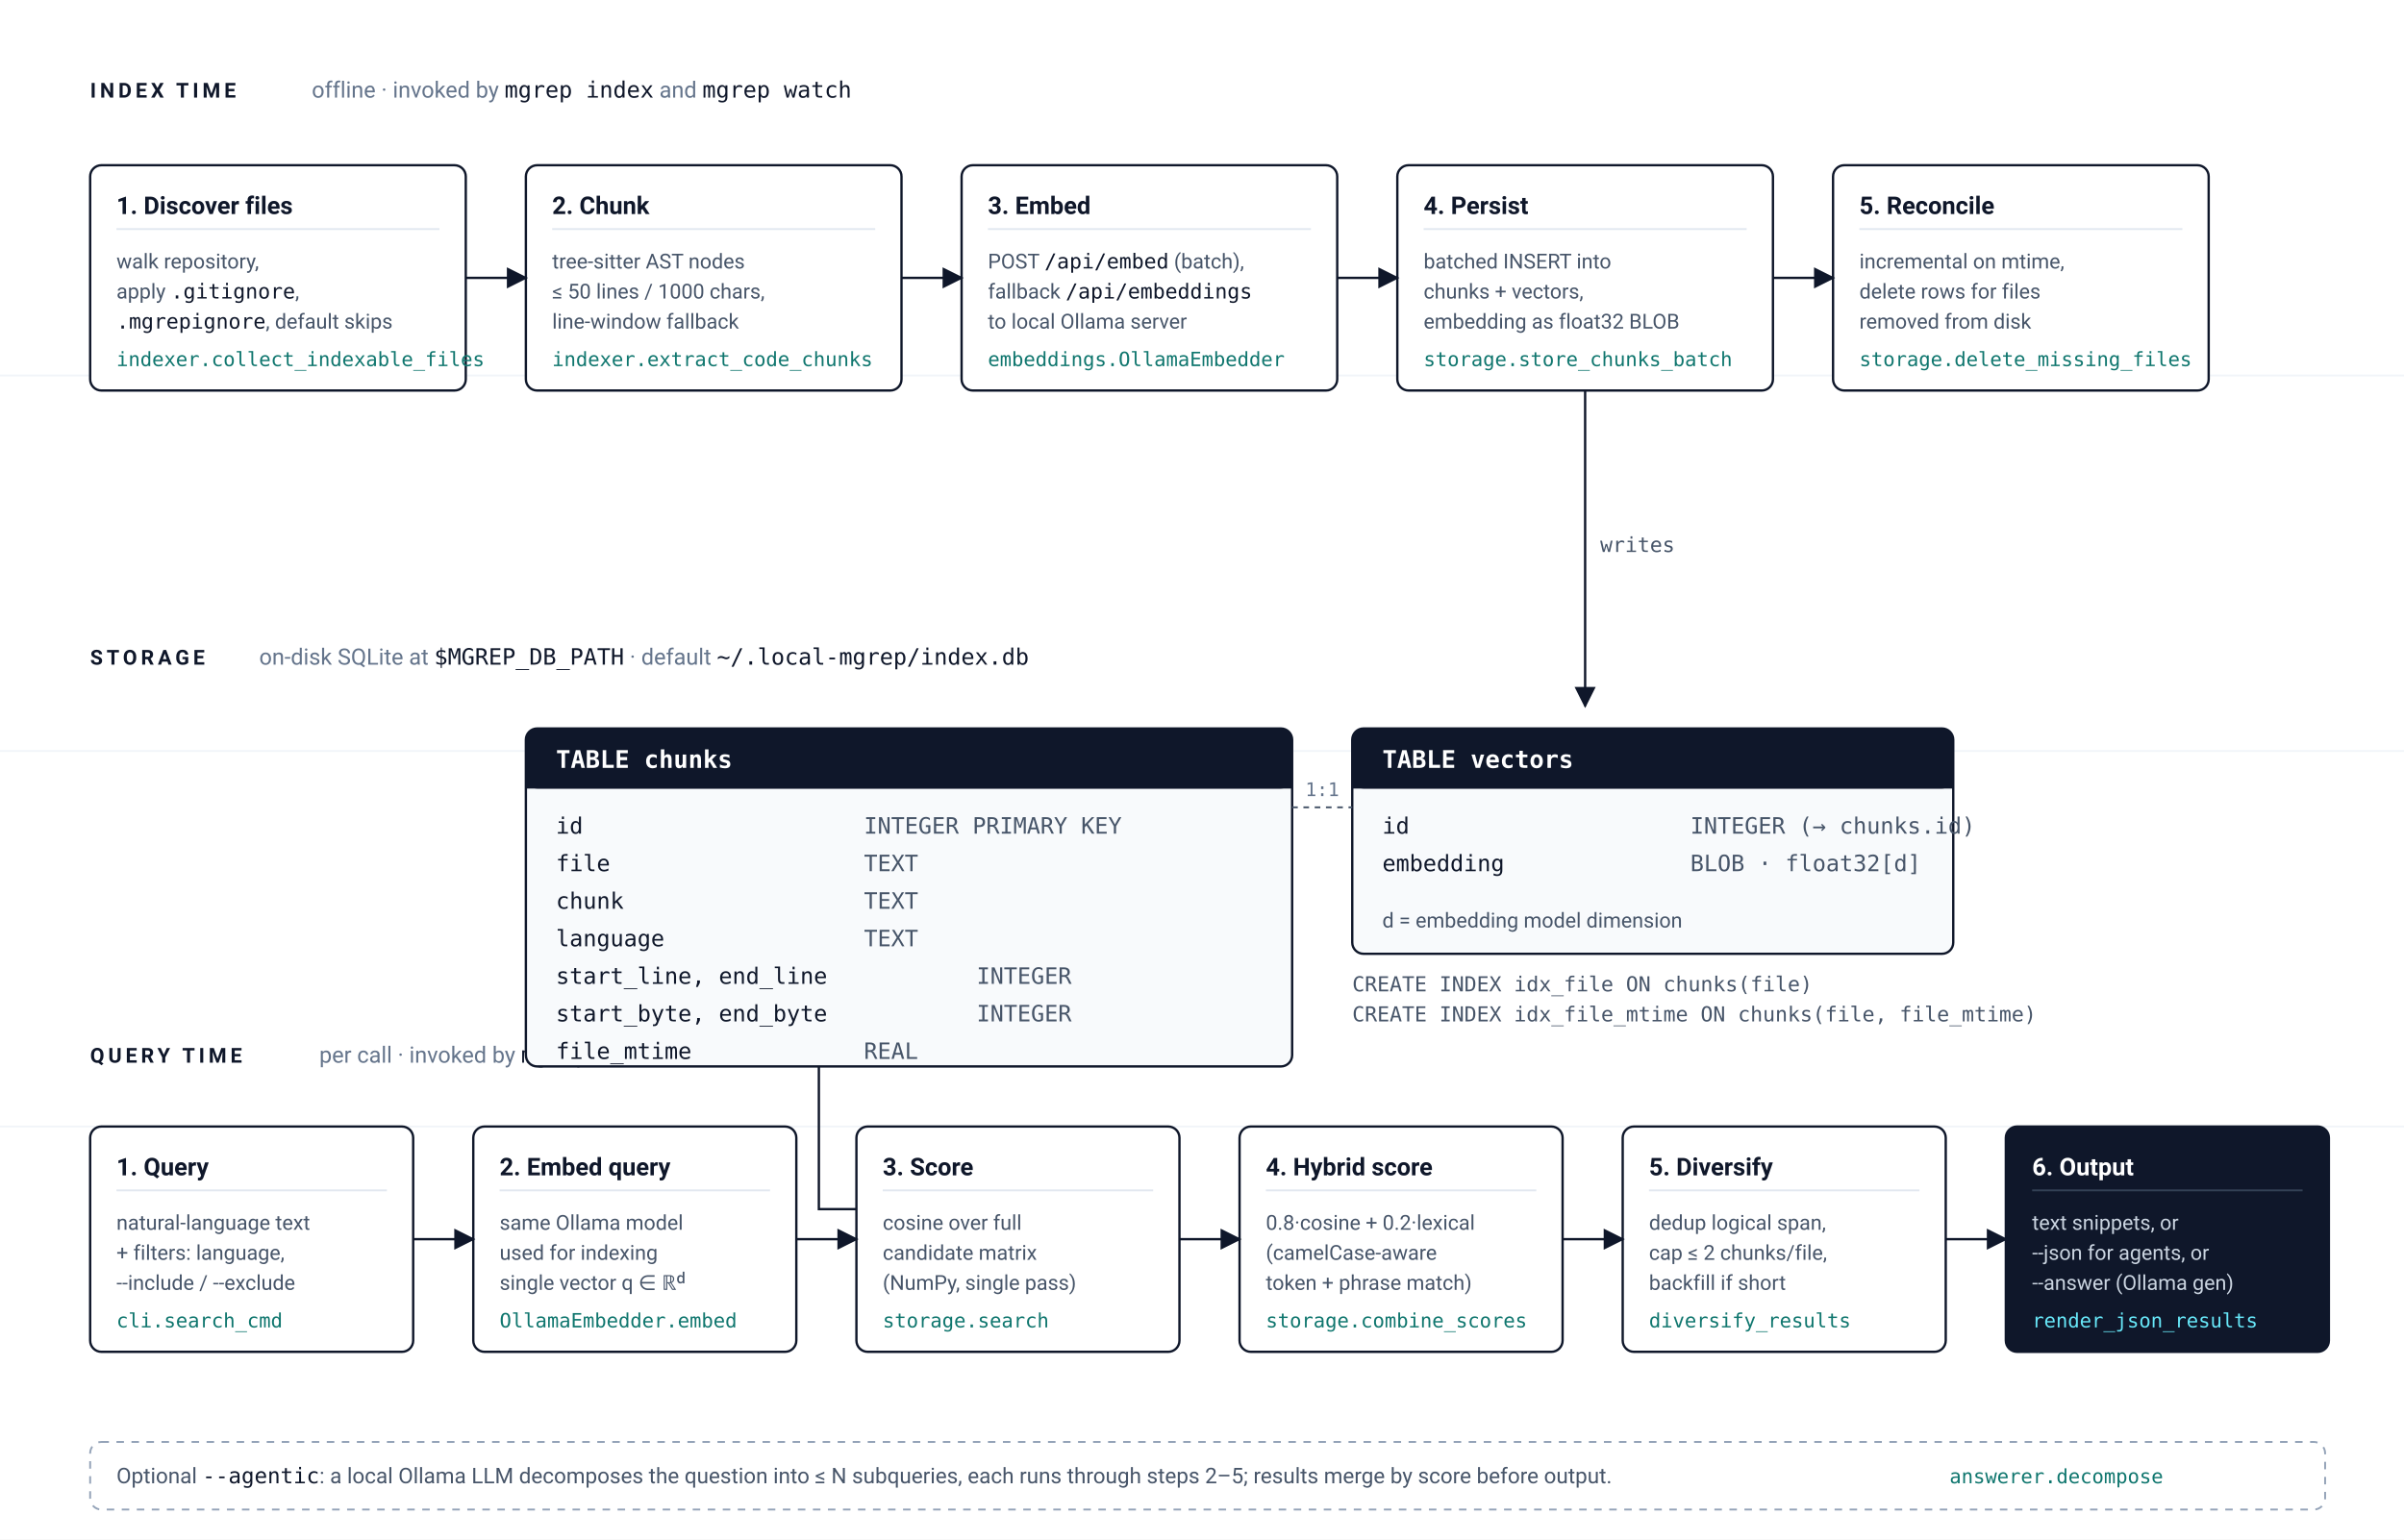
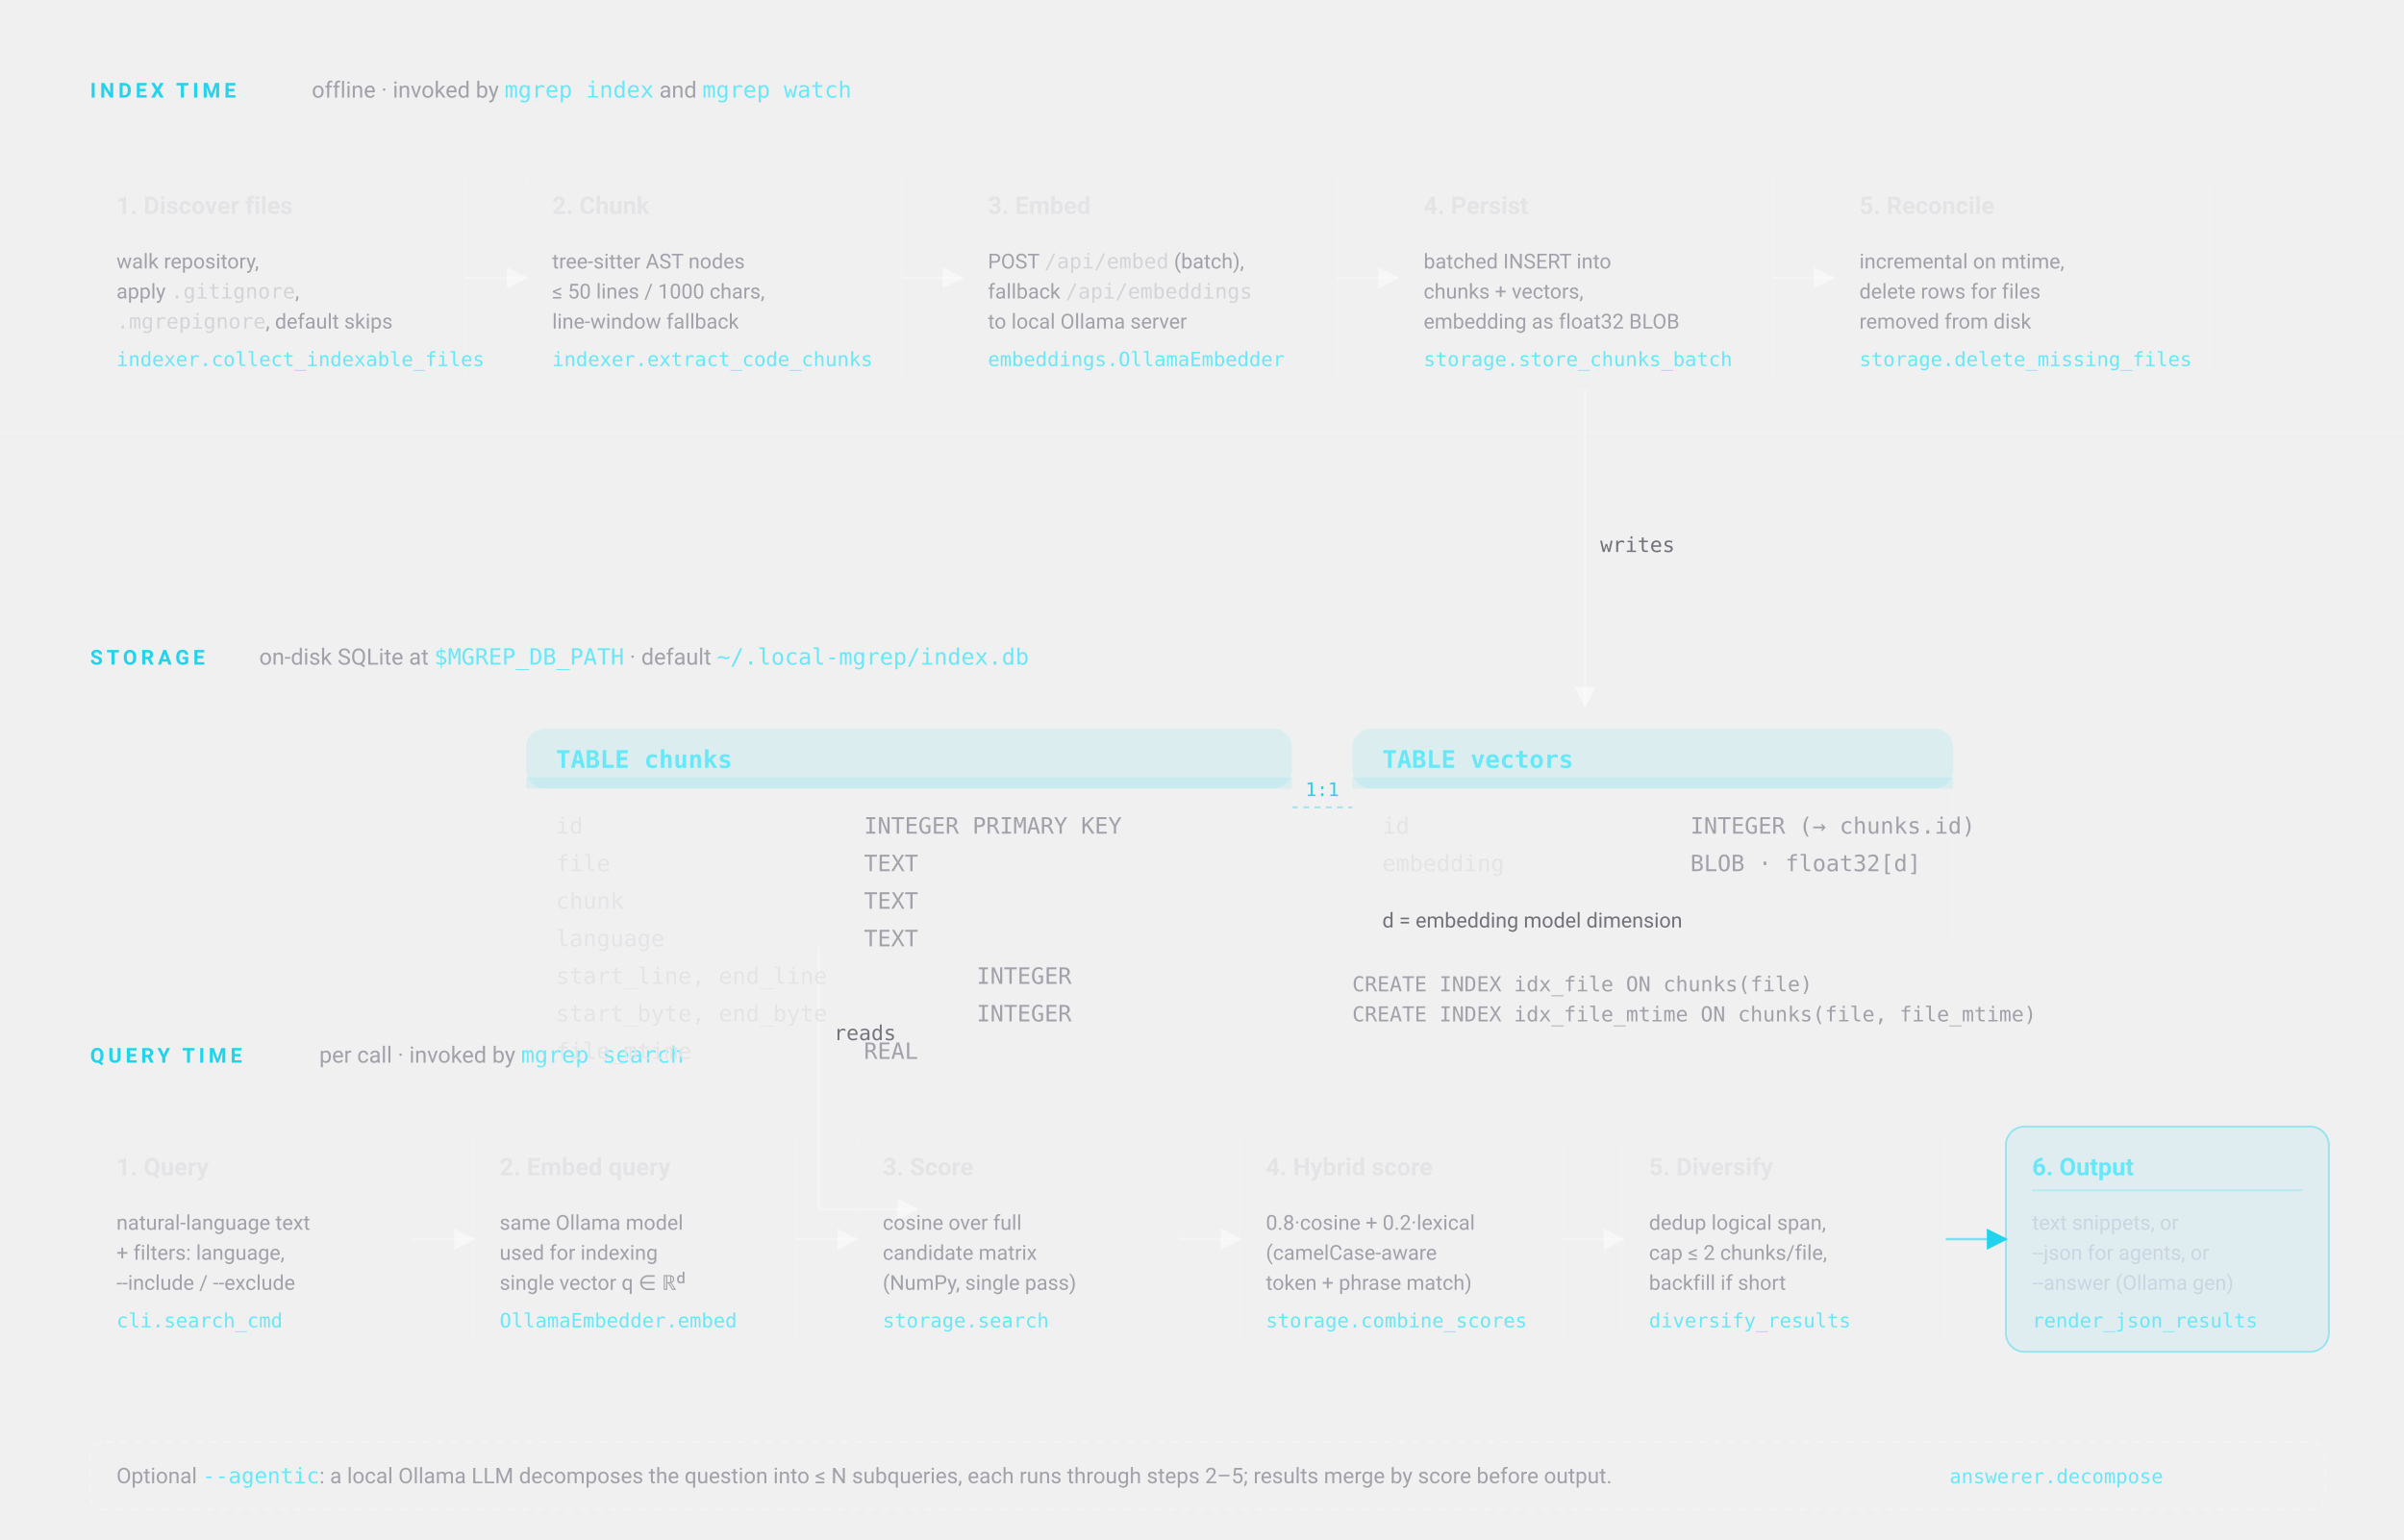
<svg xmlns="http://www.w3.org/2000/svg" viewBox="0 0 1280 820" role="img" aria-labelledby="arch-title arch-desc" font-family="ui-sans-serif, -apple-system, 'Segoe UI', Roboto, system-ui, sans-serif">
  <defs>
    <marker id="arr" viewBox="0 0 10 10" refX="9" refY="5" markerWidth="9" markerHeight="9" orient="auto-start-reverse">
-       <path d="M0,0 L10,5 L0,10 z" fill="#0f172a" />
+       <path d="M0,0 L10,5 L0,10 z" fill="rgba(255,255,255,0.45)" />
    </marker>
-     <marker id="arr-mute" viewBox="0 0 10 10" refX="9" refY="5" markerWidth="9" markerHeight="9" orient="auto-start-reverse">
-       <path d="M0,0 L10,5 L0,10 z" fill="#475569" />
+     <marker id="arr-cy" viewBox="0 0 10 10" refX="9" refY="5" markerWidth="9" markerHeight="9" orient="auto-start-reverse">
+       <path d="M0,0 L10,5 L0,10 z" fill="#22d3ee" />
    </marker>
  </defs>
-   <rect width="1280" height="820" fill="#ffffff" />
-   <g stroke="#f1f5f9" stroke-width="1">
-     <path d="M0 200 H1280" />
-     <path d="M0 400 H1280" />
-     <path d="M0 600 H1280" />
-   </g>
-   <g font-size="11" font-weight="700" letter-spacing="2" fill="#0f172a">
+   <g stroke="rgba(255,255,255,0.05)" stroke-width="1">
+     <path d="M0 230 H1280" />
+     <path d="M0 358 H1280" />
+     <path d="M0 580 H1280" />
+   </g>
+   <g font-size="11" font-weight="700" letter-spacing="2" fill="#22d3ee">
    <text x="48" y="52">INDEX TIME</text>
    <text x="48" y="354">STORAGE</text>
    <text x="48" y="566">QUERY TIME</text>
  </g>
-   <g font-size="12" fill="#64748b">
-     <text x="166" y="52">offline · invoked by <tspan font-family="ui-monospace, Menlo, Consolas, monospace" fill="#0f172a">mgrep index</tspan> and <tspan font-family="ui-monospace, Menlo, Consolas, monospace" fill="#0f172a">mgrep watch</tspan>
+   <g font-size="12" fill="#a1a1aa">
+     <text x="166" y="52">offline · invoked by <tspan font-family="ui-monospace, Menlo, Consolas, monospace" fill="#67e8f9">mgrep index</tspan> and <tspan font-family="ui-monospace, Menlo, Consolas, monospace" fill="#67e8f9">mgrep watch</tspan>
    </text>
-     <text x="138" y="354">on-disk SQLite at <tspan font-family="ui-monospace, Menlo, Consolas, monospace" fill="#0f172a">$MGREP_DB_PATH</tspan> · default <tspan font-family="ui-monospace, Menlo, Consolas, monospace" fill="#0f172a">~/.local-mgrep/index.db</tspan>
+     <text x="138" y="354">on-disk SQLite at <tspan font-family="ui-monospace, Menlo, Consolas, monospace" fill="#67e8f9">$MGREP_DB_PATH</tspan> · default <tspan font-family="ui-monospace, Menlo, Consolas, monospace" fill="#67e8f9">~/.local-mgrep/index.db</tspan>
    </text>
-     <text x="170" y="566">per call · invoked by <tspan font-family="ui-monospace, Menlo, Consolas, monospace" fill="#0f172a">mgrep search</tspan>
+     <text x="170" y="566">per call · invoked by <tspan font-family="ui-monospace, Menlo, Consolas, monospace" fill="#67e8f9">mgrep search</tspan>
    </text>
  </g>
  <g>
    <g transform="translate(48 88)">
-       <rect width="200" height="120" rx="6" fill="#ffffff" stroke="#0f172a" stroke-width="1.25" />
-       <text x="14" y="26" font-size="13" font-weight="700" fill="#0f172a">1. Discover files</text>
-       <line x1="14" y1="34" x2="186" y2="34" stroke="#e2e8f0" />
-       <text x="14" y="55" font-size="11" fill="#475569">walk repository,</text>
-       <text x="14" y="71" font-size="11" fill="#475569">apply <tspan font-family="ui-monospace, Menlo, Consolas, monospace" fill="#0f172a">.gitignore</tspan>,</text>
-       <text x="14" y="87" font-size="11" fill="#475569">
-         <tspan font-family="ui-monospace, Menlo, Consolas, monospace" fill="#0f172a">.mgrepignore</tspan>, default skips</text>
-       <text x="14" y="107" font-size="10.5" fill="#0f766e" font-family="ui-monospace, Menlo, Consolas, monospace">indexer.collect_indexable_files</text>
+       <rect width="200" height="120" rx="10" fill="rgba(255,255,255,0.03)" stroke="rgba(255,255,255,0.10)" stroke-width="1" />
+       <text x="14" y="26" font-size="13" font-weight="600" fill="#e4e4e7">1. Discover files</text>
+       <line x1="14" y1="34" x2="186" y2="34" stroke="rgba(255,255,255,0.07)" />
+       <text x="14" y="55" font-size="11" fill="#a1a1aa">walk repository,</text>
+       <text x="14" y="71" font-size="11" fill="#a1a1aa">apply <tspan font-family="ui-monospace, Menlo, Consolas, monospace" fill="#d4d4d8">.gitignore</tspan>,</text>
+       <text x="14" y="87" font-size="11" fill="#a1a1aa">
+         <tspan font-family="ui-monospace, Menlo, Consolas, monospace" fill="#d4d4d8">.mgrepignore</tspan>, default skips</text>
+       <text x="14" y="107" font-size="10.5" fill="#67e8f9" font-family="ui-monospace, Menlo, Consolas, monospace">indexer.collect_indexable_files</text>
    </g>
    <g transform="translate(280 88)">
-       <rect width="200" height="120" rx="6" fill="#ffffff" stroke="#0f172a" stroke-width="1.25" />
-       <text x="14" y="26" font-size="13" font-weight="700" fill="#0f172a">2. Chunk</text>
-       <line x1="14" y1="34" x2="186" y2="34" stroke="#e2e8f0" />
-       <text x="14" y="55" font-size="11" fill="#475569">tree-sitter AST nodes</text>
-       <text x="14" y="71" font-size="11" fill="#475569">≤ 50 lines / 1000 chars,</text>
-       <text x="14" y="87" font-size="11" fill="#475569">line-window fallback</text>
-       <text x="14" y="107" font-size="10.5" fill="#0f766e" font-family="ui-monospace, Menlo, Consolas, monospace">indexer.extract_code_chunks</text>
+       <rect width="200" height="120" rx="10" fill="rgba(255,255,255,0.03)" stroke="rgba(255,255,255,0.10)" stroke-width="1" />
+       <text x="14" y="26" font-size="13" font-weight="600" fill="#e4e4e7">2. Chunk</text>
+       <line x1="14" y1="34" x2="186" y2="34" stroke="rgba(255,255,255,0.07)" />
+       <text x="14" y="55" font-size="11" fill="#a1a1aa">tree-sitter AST nodes</text>
+       <text x="14" y="71" font-size="11" fill="#a1a1aa">≤ 50 lines / 1000 chars,</text>
+       <text x="14" y="87" font-size="11" fill="#a1a1aa">line-window fallback</text>
+       <text x="14" y="107" font-size="10.5" fill="#67e8f9" font-family="ui-monospace, Menlo, Consolas, monospace">indexer.extract_code_chunks</text>
    </g>
    <g transform="translate(512 88)">
-       <rect width="200" height="120" rx="6" fill="#ffffff" stroke="#0f172a" stroke-width="1.25" />
-       <text x="14" y="26" font-size="13" font-weight="700" fill="#0f172a">3. Embed</text>
-       <line x1="14" y1="34" x2="186" y2="34" stroke="#e2e8f0" />
-       <text x="14" y="55" font-size="11" fill="#475569">POST <tspan font-family="ui-monospace, Menlo, Consolas, monospace" fill="#0f172a">/api/embed</tspan> (batch),</text>
-       <text x="14" y="71" font-size="11" fill="#475569">fallback <tspan font-family="ui-monospace, Menlo, Consolas, monospace" fill="#0f172a">/api/embeddings</tspan>
+       <rect width="200" height="120" rx="10" fill="rgba(255,255,255,0.03)" stroke="rgba(255,255,255,0.10)" stroke-width="1" />
+       <text x="14" y="26" font-size="13" font-weight="600" fill="#e4e4e7">3. Embed</text>
+       <line x1="14" y1="34" x2="186" y2="34" stroke="rgba(255,255,255,0.07)" />
+       <text x="14" y="55" font-size="11" fill="#a1a1aa">POST <tspan font-family="ui-monospace, Menlo, Consolas, monospace" fill="#d4d4d8">/api/embed</tspan> (batch),</text>
+       <text x="14" y="71" font-size="11" fill="#a1a1aa">fallback <tspan font-family="ui-monospace, Menlo, Consolas, monospace" fill="#d4d4d8">/api/embeddings</tspan>
      </text>
-       <text x="14" y="87" font-size="11" fill="#475569">to local Ollama server</text>
-       <text x="14" y="107" font-size="10.5" fill="#0f766e" font-family="ui-monospace, Menlo, Consolas, monospace">embeddings.OllamaEmbedder</text>
+       <text x="14" y="87" font-size="11" fill="#a1a1aa">to local Ollama server</text>
+       <text x="14" y="107" font-size="10.5" fill="#67e8f9" font-family="ui-monospace, Menlo, Consolas, monospace">embeddings.OllamaEmbedder</text>
    </g>
    <g transform="translate(744 88)">
-       <rect width="200" height="120" rx="6" fill="#ffffff" stroke="#0f172a" stroke-width="1.25" />
-       <text x="14" y="26" font-size="13" font-weight="700" fill="#0f172a">4. Persist</text>
-       <line x1="14" y1="34" x2="186" y2="34" stroke="#e2e8f0" />
-       <text x="14" y="55" font-size="11" fill="#475569">batched INSERT into</text>
-       <text x="14" y="71" font-size="11" fill="#475569">chunks + vectors,</text>
-       <text x="14" y="87" font-size="11" fill="#475569">embedding as float32 BLOB</text>
-       <text x="14" y="107" font-size="10.5" fill="#0f766e" font-family="ui-monospace, Menlo, Consolas, monospace">storage.store_chunks_batch</text>
+       <rect width="200" height="120" rx="10" fill="rgba(255,255,255,0.03)" stroke="rgba(255,255,255,0.10)" stroke-width="1" />
+       <text x="14" y="26" font-size="13" font-weight="600" fill="#e4e4e7">4. Persist</text>
+       <line x1="14" y1="34" x2="186" y2="34" stroke="rgba(255,255,255,0.07)" />
+       <text x="14" y="55" font-size="11" fill="#a1a1aa">batched INSERT into</text>
+       <text x="14" y="71" font-size="11" fill="#a1a1aa">chunks + vectors,</text>
+       <text x="14" y="87" font-size="11" fill="#a1a1aa">embedding as float32 BLOB</text>
+       <text x="14" y="107" font-size="10.5" fill="#67e8f9" font-family="ui-monospace, Menlo, Consolas, monospace">storage.store_chunks_batch</text>
    </g>
    <g transform="translate(976 88)">
-       <rect width="200" height="120" rx="6" fill="#ffffff" stroke="#0f172a" stroke-width="1.25" />
-       <text x="14" y="26" font-size="13" font-weight="700" fill="#0f172a">5. Reconcile</text>
-       <line x1="14" y1="34" x2="186" y2="34" stroke="#e2e8f0" />
-       <text x="14" y="55" font-size="11" fill="#475569">incremental on mtime,</text>
-       <text x="14" y="71" font-size="11" fill="#475569">delete rows for files</text>
-       <text x="14" y="87" font-size="11" fill="#475569">removed from disk</text>
-       <text x="14" y="107" font-size="10.5" fill="#0f766e" font-family="ui-monospace, Menlo, Consolas, monospace">storage.delete_missing_files</text>
-     </g>
-     <g stroke="#0f172a" stroke-width="1.25" fill="none" marker-end="url(#arr)">
+       <rect width="200" height="120" rx="10" fill="rgba(255,255,255,0.03)" stroke="rgba(255,255,255,0.10)" stroke-width="1" />
+       <text x="14" y="26" font-size="13" font-weight="600" fill="#e4e4e7">5. Reconcile</text>
+       <line x1="14" y1="34" x2="186" y2="34" stroke="rgba(255,255,255,0.07)" />
+       <text x="14" y="55" font-size="11" fill="#a1a1aa">incremental on mtime,</text>
+       <text x="14" y="71" font-size="11" fill="#a1a1aa">delete rows for files</text>
+       <text x="14" y="87" font-size="11" fill="#a1a1aa">removed from disk</text>
+       <text x="14" y="107" font-size="10.5" fill="#67e8f9" font-family="ui-monospace, Menlo, Consolas, monospace">storage.delete_missing_files</text>
+     </g>
+     <g stroke="rgba(255,255,255,0.30)" stroke-width="1.25" fill="none" marker-end="url(#arr)">
      <line x1="248" y1="148" x2="280" y2="148" />
      <line x1="480" y1="148" x2="512" y2="148" />
      <line x1="712" y1="148" x2="744" y2="148" />
      <line x1="944" y1="148" x2="976" y2="148" />
    </g>
  </g>
-   <g stroke="#0f172a" stroke-width="1.25" fill="none" marker-end="url(#arr)">
+   <g stroke="rgba(255,255,255,0.30)" stroke-width="1.25" fill="none" marker-end="url(#arr)">
    <path d="M844 208 V 376" />
  </g>
-   <text x="852" y="294" font-size="11" fill="#475569" font-family="ui-monospace, Menlo, Consolas, monospace">writes</text>
-   <g stroke="#0f172a" stroke-width="1.25" fill="none" marker-end="url(#arr)">
+   <text x="852" y="294" font-size="11" fill="#71717a" font-family="ui-monospace, Menlo, Consolas, monospace">writes</text>
+   <g stroke="rgba(255,255,255,0.30)" stroke-width="1.25" fill="none" marker-end="url(#arr)">
    <path d="M436 504 V 644 H 488" />
  </g>
-   <text x="444" y="554" font-size="11" fill="#475569" font-family="ui-monospace, Menlo, Consolas, monospace">reads</text>
+   <text x="444" y="554" font-size="11" fill="#71717a" font-family="ui-monospace, Menlo, Consolas, monospace">reads</text>
  <g transform="translate(280 388)">
-     <rect width="408" height="180" rx="6" fill="#f8fafc" stroke="#0f172a" stroke-width="1.25" />
-     <rect width="408" height="32" rx="6" fill="#0f172a" />
-     <rect y="26" width="408" height="6" fill="#0f172a" />
-     <text x="16" y="21" font-size="13" font-weight="700" fill="#ffffff" font-family="ui-monospace, Menlo, Consolas, monospace">TABLE chunks</text>
-     <g font-family="ui-monospace, Menlo, Consolas, monospace" font-size="12" fill="#0f172a">
+     <rect width="408" height="180" rx="10" fill="rgba(255,255,255,0.025)" stroke="rgba(255,255,255,0.10)" stroke-width="1" />
+     <rect width="408" height="32" rx="10" fill="rgba(34,211,238,0.10)" />
+     <rect y="26" width="408" height="6" fill="rgba(34,211,238,0.10)" />
+     <text x="16" y="21" font-size="13" font-weight="600" fill="#67e8f9" font-family="ui-monospace, Menlo, Consolas, monospace">TABLE chunks</text>
+     <g font-family="ui-monospace, Menlo, Consolas, monospace" font-size="12" fill="#e4e4e7">
      <text x="16" y="56">id</text>
-       <text x="180" y="56" fill="#475569">INTEGER PRIMARY KEY</text>
+       <text x="180" y="56" fill="#a1a1aa">INTEGER PRIMARY KEY</text>
      <text x="16" y="76">file</text>
-       <text x="180" y="76" fill="#475569">TEXT</text>
+       <text x="180" y="76" fill="#a1a1aa">TEXT</text>
      <text x="16" y="96">chunk</text>
-       <text x="180" y="96" fill="#475569">TEXT</text>
+       <text x="180" y="96" fill="#a1a1aa">TEXT</text>
      <text x="16" y="116">language</text>
-       <text x="180" y="116" fill="#475569">TEXT</text>
+       <text x="180" y="116" fill="#a1a1aa">TEXT</text>
      <text x="16" y="136">start_line, end_line</text>
-       <text x="240" y="136" fill="#475569">INTEGER</text>
+       <text x="240" y="136" fill="#a1a1aa">INTEGER</text>
      <text x="16" y="156">start_byte, end_byte</text>
-       <text x="240" y="156" fill="#475569">INTEGER</text>
+       <text x="240" y="156" fill="#a1a1aa">INTEGER</text>
      <text x="16" y="176">file_mtime</text>
-       <text x="180" y="176" fill="#475569">REAL</text>
+       <text x="180" y="176" fill="#a1a1aa">REAL</text>
    </g>
  </g>
  <g transform="translate(720 388)">
-     <rect width="320" height="120" rx="6" fill="#f8fafc" stroke="#0f172a" stroke-width="1.25" />
-     <rect width="320" height="32" rx="6" fill="#0f172a" />
-     <rect y="26" width="320" height="6" fill="#0f172a" />
-     <text x="16" y="21" font-size="13" font-weight="700" fill="#ffffff" font-family="ui-monospace, Menlo, Consolas, monospace">TABLE vectors</text>
-     <g font-family="ui-monospace, Menlo, Consolas, monospace" font-size="12" fill="#0f172a">
+     <rect width="320" height="120" rx="10" fill="rgba(255,255,255,0.025)" stroke="rgba(255,255,255,0.10)" stroke-width="1" />
+     <rect width="320" height="32" rx="10" fill="rgba(34,211,238,0.10)" />
+     <rect y="26" width="320" height="6" fill="rgba(34,211,238,0.10)" />
+     <text x="16" y="21" font-size="13" font-weight="600" fill="#67e8f9" font-family="ui-monospace, Menlo, Consolas, monospace">TABLE vectors</text>
+     <g font-family="ui-monospace, Menlo, Consolas, monospace" font-size="12" fill="#e4e4e7">
      <text x="16" y="56">id</text>
-       <text x="180" y="56" fill="#475569">INTEGER (→ chunks.id)</text>
+       <text x="180" y="56" fill="#a1a1aa">INTEGER (→ chunks.id)</text>
      <text x="16" y="76">embedding</text>
-       <text x="180" y="76" fill="#475569">BLOB · float32[d]</text>
-     </g>
-     <text x="16" y="106" font-size="11" fill="#475569">d = embedding model dimension</text>
-   </g>
-   <g stroke="#475569" stroke-width="1" fill="none" stroke-dasharray="3 3">
+       <text x="180" y="76" fill="#a1a1aa">BLOB · float32[d]</text>
+     </g>
+     <text x="16" y="106" font-size="11" fill="#71717a">d = embedding model dimension</text>
+   </g>
+   <g stroke="rgba(34,211,238,0.40)" stroke-width="1" fill="none" stroke-dasharray="3 3">
    <line x1="688" y1="430" x2="720" y2="430" />
  </g>
-   <text x="695" y="424" font-size="10" fill="#64748b" font-family="ui-monospace, Menlo, Consolas, monospace">1:1</text>
-   <g transform="translate(720 528)" font-family="ui-monospace, Menlo, Consolas, monospace" font-size="11" fill="#475569">
+   <text x="695" y="424" font-size="10" fill="#22d3ee" font-family="ui-monospace, Menlo, Consolas, monospace">1:1</text>
+   <g transform="translate(720 528)" font-family="ui-monospace, Menlo, Consolas, monospace" font-size="11" fill="#a1a1aa">
    <text x="0" y="0">CREATE INDEX idx_file        ON chunks(file)</text>
    <text x="0" y="16">CREATE INDEX idx_file_mtime  ON chunks(file, file_mtime)</text>
  </g>
  <g>
    <g transform="translate(48 600)">
-       <rect width="172" height="120" rx="6" fill="#ffffff" stroke="#0f172a" stroke-width="1.25" />
-       <text x="14" y="26" font-size="13" font-weight="700" fill="#0f172a">1. Query</text>
-       <line x1="14" y1="34" x2="158" y2="34" stroke="#e2e8f0" />
-       <text x="14" y="55" font-size="11" fill="#475569">natural-language text</text>
-       <text x="14" y="71" font-size="11" fill="#475569">+ filters: language,</text>
-       <text x="14" y="87" font-size="11" fill="#475569">--include / --exclude</text>
-       <text x="14" y="107" font-size="10.5" fill="#0f766e" font-family="ui-monospace, Menlo, Consolas, monospace">cli.search_cmd</text>
+       <rect width="172" height="120" rx="10" fill="rgba(255,255,255,0.03)" stroke="rgba(255,255,255,0.10)" stroke-width="1" />
+       <text x="14" y="26" font-size="13" font-weight="600" fill="#e4e4e7">1. Query</text>
+       <line x1="14" y1="34" x2="158" y2="34" stroke="rgba(255,255,255,0.07)" />
+       <text x="14" y="55" font-size="11" fill="#a1a1aa">natural-language text</text>
+       <text x="14" y="71" font-size="11" fill="#a1a1aa">+ filters: language,</text>
+       <text x="14" y="87" font-size="11" fill="#a1a1aa">--include / --exclude</text>
+       <text x="14" y="107" font-size="10.5" fill="#67e8f9" font-family="ui-monospace, Menlo, Consolas, monospace">cli.search_cmd</text>
    </g>
    <g transform="translate(252 600)">
-       <rect width="172" height="120" rx="6" fill="#ffffff" stroke="#0f172a" stroke-width="1.25" />
-       <text x="14" y="26" font-size="13" font-weight="700" fill="#0f172a">2. Embed query</text>
-       <line x1="14" y1="34" x2="158" y2="34" stroke="#e2e8f0" />
-       <text x="14" y="55" font-size="11" fill="#475569">same Ollama model</text>
-       <text x="14" y="71" font-size="11" fill="#475569">used for indexing</text>
-       <text x="14" y="87" font-size="11" fill="#475569">single vector q ∈ ℝᵈ</text>
-       <text x="14" y="107" font-size="10.5" fill="#0f766e" font-family="ui-monospace, Menlo, Consolas, monospace">OllamaEmbedder.embed</text>
+       <rect width="172" height="120" rx="10" fill="rgba(255,255,255,0.03)" stroke="rgba(255,255,255,0.10)" stroke-width="1" />
+       <text x="14" y="26" font-size="13" font-weight="600" fill="#e4e4e7">2. Embed query</text>
+       <line x1="14" y1="34" x2="158" y2="34" stroke="rgba(255,255,255,0.07)" />
+       <text x="14" y="55" font-size="11" fill="#a1a1aa">same Ollama model</text>
+       <text x="14" y="71" font-size="11" fill="#a1a1aa">used for indexing</text>
+       <text x="14" y="87" font-size="11" fill="#a1a1aa">single vector q ∈ ℝᵈ</text>
+       <text x="14" y="107" font-size="10.5" fill="#67e8f9" font-family="ui-monospace, Menlo, Consolas, monospace">OllamaEmbedder.embed</text>
    </g>
    <g transform="translate(456 600)">
-       <rect width="172" height="120" rx="6" fill="#ffffff" stroke="#0f172a" stroke-width="1.25" />
-       <text x="14" y="26" font-size="13" font-weight="700" fill="#0f172a">3. Score</text>
-       <line x1="14" y1="34" x2="158" y2="34" stroke="#e2e8f0" />
-       <text x="14" y="55" font-size="11" fill="#475569">cosine over full</text>
-       <text x="14" y="71" font-size="11" fill="#475569">candidate matrix</text>
-       <text x="14" y="87" font-size="11" fill="#475569">(NumPy, single pass)</text>
-       <text x="14" y="107" font-size="10.5" fill="#0f766e" font-family="ui-monospace, Menlo, Consolas, monospace">storage.search</text>
+       <rect width="172" height="120" rx="10" fill="rgba(255,255,255,0.03)" stroke="rgba(255,255,255,0.10)" stroke-width="1" />
+       <text x="14" y="26" font-size="13" font-weight="600" fill="#e4e4e7">3. Score</text>
+       <line x1="14" y1="34" x2="158" y2="34" stroke="rgba(255,255,255,0.07)" />
+       <text x="14" y="55" font-size="11" fill="#a1a1aa">cosine over full</text>
+       <text x="14" y="71" font-size="11" fill="#a1a1aa">candidate matrix</text>
+       <text x="14" y="87" font-size="11" fill="#a1a1aa">(NumPy, single pass)</text>
+       <text x="14" y="107" font-size="10.5" fill="#67e8f9" font-family="ui-monospace, Menlo, Consolas, monospace">storage.search</text>
    </g>
    <g transform="translate(660 600)">
-       <rect width="172" height="120" rx="6" fill="#ffffff" stroke="#0f172a" stroke-width="1.25" />
-       <text x="14" y="26" font-size="13" font-weight="700" fill="#0f172a">4. Hybrid score</text>
-       <line x1="14" y1="34" x2="158" y2="34" stroke="#e2e8f0" />
-       <text x="14" y="55" font-size="11" fill="#475569">0.8·cosine + 0.2·lexical</text>
-       <text x="14" y="71" font-size="11" fill="#475569">(camelCase-aware</text>
-       <text x="14" y="87" font-size="11" fill="#475569">token + phrase match)</text>
-       <text x="14" y="107" font-size="10.5" fill="#0f766e" font-family="ui-monospace, Menlo, Consolas, monospace">storage.combine_scores</text>
+       <rect width="172" height="120" rx="10" fill="rgba(255,255,255,0.03)" stroke="rgba(255,255,255,0.10)" stroke-width="1" />
+       <text x="14" y="26" font-size="13" font-weight="600" fill="#e4e4e7">4. Hybrid score</text>
+       <line x1="14" y1="34" x2="158" y2="34" stroke="rgba(255,255,255,0.07)" />
+       <text x="14" y="55" font-size="11" fill="#a1a1aa">0.8·cosine + 0.2·lexical</text>
+       <text x="14" y="71" font-size="11" fill="#a1a1aa">(camelCase-aware</text>
+       <text x="14" y="87" font-size="11" fill="#a1a1aa">token + phrase match)</text>
+       <text x="14" y="107" font-size="10.5" fill="#67e8f9" font-family="ui-monospace, Menlo, Consolas, monospace">storage.combine_scores</text>
    </g>
    <g transform="translate(864 600)">
-       <rect width="172" height="120" rx="6" fill="#ffffff" stroke="#0f172a" stroke-width="1.25" />
-       <text x="14" y="26" font-size="13" font-weight="700" fill="#0f172a">5. Diversify</text>
-       <line x1="14" y1="34" x2="158" y2="34" stroke="#e2e8f0" />
-       <text x="14" y="55" font-size="11" fill="#475569">dedup logical span,</text>
-       <text x="14" y="71" font-size="11" fill="#475569">cap ≤ 2 chunks/file,</text>
-       <text x="14" y="87" font-size="11" fill="#475569">backfill if short</text>
-       <text x="14" y="107" font-size="10.5" fill="#0f766e" font-family="ui-monospace, Menlo, Consolas, monospace">diversify_results</text>
+       <rect width="172" height="120" rx="10" fill="rgba(255,255,255,0.03)" stroke="rgba(255,255,255,0.10)" stroke-width="1" />
+       <text x="14" y="26" font-size="13" font-weight="600" fill="#e4e4e7">5. Diversify</text>
+       <line x1="14" y1="34" x2="158" y2="34" stroke="rgba(255,255,255,0.07)" />
+       <text x="14" y="55" font-size="11" fill="#a1a1aa">dedup logical span,</text>
+       <text x="14" y="71" font-size="11" fill="#a1a1aa">cap ≤ 2 chunks/file,</text>
+       <text x="14" y="87" font-size="11" fill="#a1a1aa">backfill if short</text>
+       <text x="14" y="107" font-size="10.5" fill="#67e8f9" font-family="ui-monospace, Menlo, Consolas, monospace">diversify_results</text>
    </g>
    <g transform="translate(1068 600)">
-       <rect width="172" height="120" rx="6" fill="#0f172a" stroke="#0f172a" stroke-width="1.25" />
-       <text x="14" y="26" font-size="13" font-weight="700" fill="#ffffff">6. Output</text>
-       <line x1="14" y1="34" x2="158" y2="34" stroke="#334155" />
+       <rect width="172" height="120" rx="10" fill="rgba(34,211,238,0.08)" stroke="rgba(34,211,238,0.40)" stroke-width="1" />
+       <text x="14" y="26" font-size="13" font-weight="600" fill="#67e8f9">6. Output</text>
+       <line x1="14" y1="34" x2="158" y2="34" stroke="rgba(34,211,238,0.20)" />
      <text x="14" y="55" font-size="11" fill="#cbd5e1">text snippets, or</text>
      <text x="14" y="71" font-size="11" fill="#cbd5e1">--json for agents, or</text>
      <text x="14" y="87" font-size="11" fill="#cbd5e1">--answer (Ollama gen)</text>
      <text x="14" y="107" font-size="10.5" fill="#67e8f9" font-family="ui-monospace, Menlo, Consolas, monospace">render_json_results</text>
    </g>
-     <g stroke="#0f172a" stroke-width="1.25" fill="none" marker-end="url(#arr)">
+     <g stroke="rgba(255,255,255,0.30)" stroke-width="1.25" fill="none" marker-end="url(#arr)">
      <line x1="220" y1="660" x2="252" y2="660" />
      <line x1="424" y1="660" x2="456" y2="660" />
      <line x1="628" y1="660" x2="660" y2="660" />
      <line x1="832" y1="660" x2="864" y2="660" />
+     </g>
+     <g stroke="rgba(34,211,238,0.55)" stroke-width="1.25" fill="none" marker-end="url(#arr-cy)">
      <line x1="1036" y1="660" x2="1068" y2="660" />
    </g>
  </g>
  <g transform="translate(48 768)">
-     <rect width="1190" height="36" rx="6" fill="none" stroke="#94a3b8" stroke-width="1" stroke-dasharray="4 4" />
-     <text x="14" y="22" font-size="11.5" fill="#475569">Optional <tspan font-family="ui-monospace, Menlo, Consolas, monospace" fill="#0f172a">--agentic</tspan>: a local Ollama LLM decomposes the question into ≤ N subqueries, each runs through steps 2–5; results merge by score before output.</text>
-     <text x="990" y="22" font-size="10.5" fill="#0f766e" font-family="ui-monospace, Menlo, Consolas, monospace">answerer.decompose</text>
+     <rect width="1190" height="36" rx="8" fill="none" stroke="rgba(255,255,255,0.18)" stroke-width="1" stroke-dasharray="4 4" />
+     <text x="14" y="22" font-size="11.5" fill="#a1a1aa">Optional <tspan font-family="ui-monospace, Menlo, Consolas, monospace" fill="#67e8f9">--agentic</tspan>: a local Ollama LLM decomposes the question into ≤ N subqueries, each runs through steps 2–5; results merge by score before output.</text>
+     <text x="990" y="22" font-size="10.5" fill="#67e8f9" font-family="ui-monospace, Menlo, Consolas, monospace">answerer.decompose</text>
  </g>
</svg>
